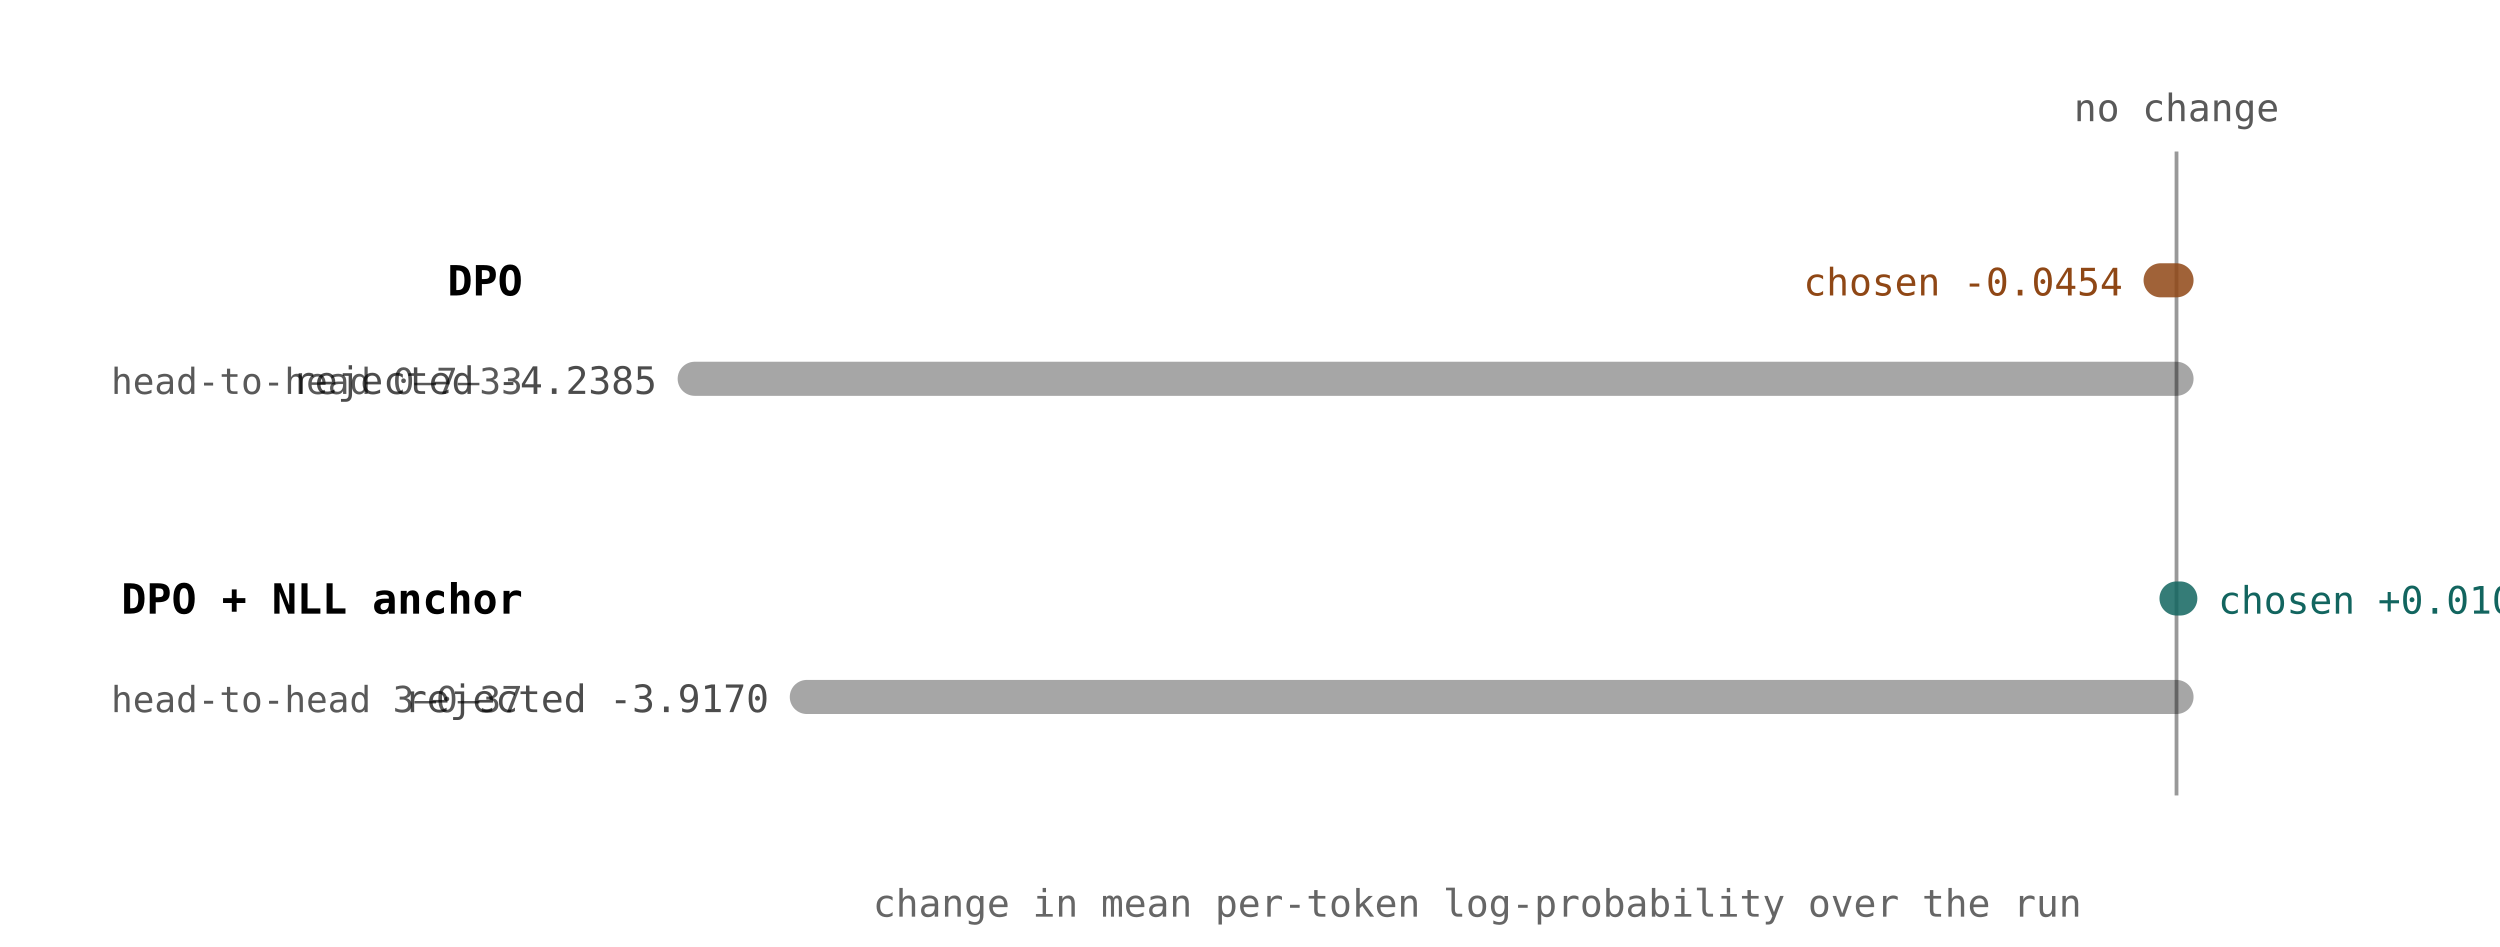
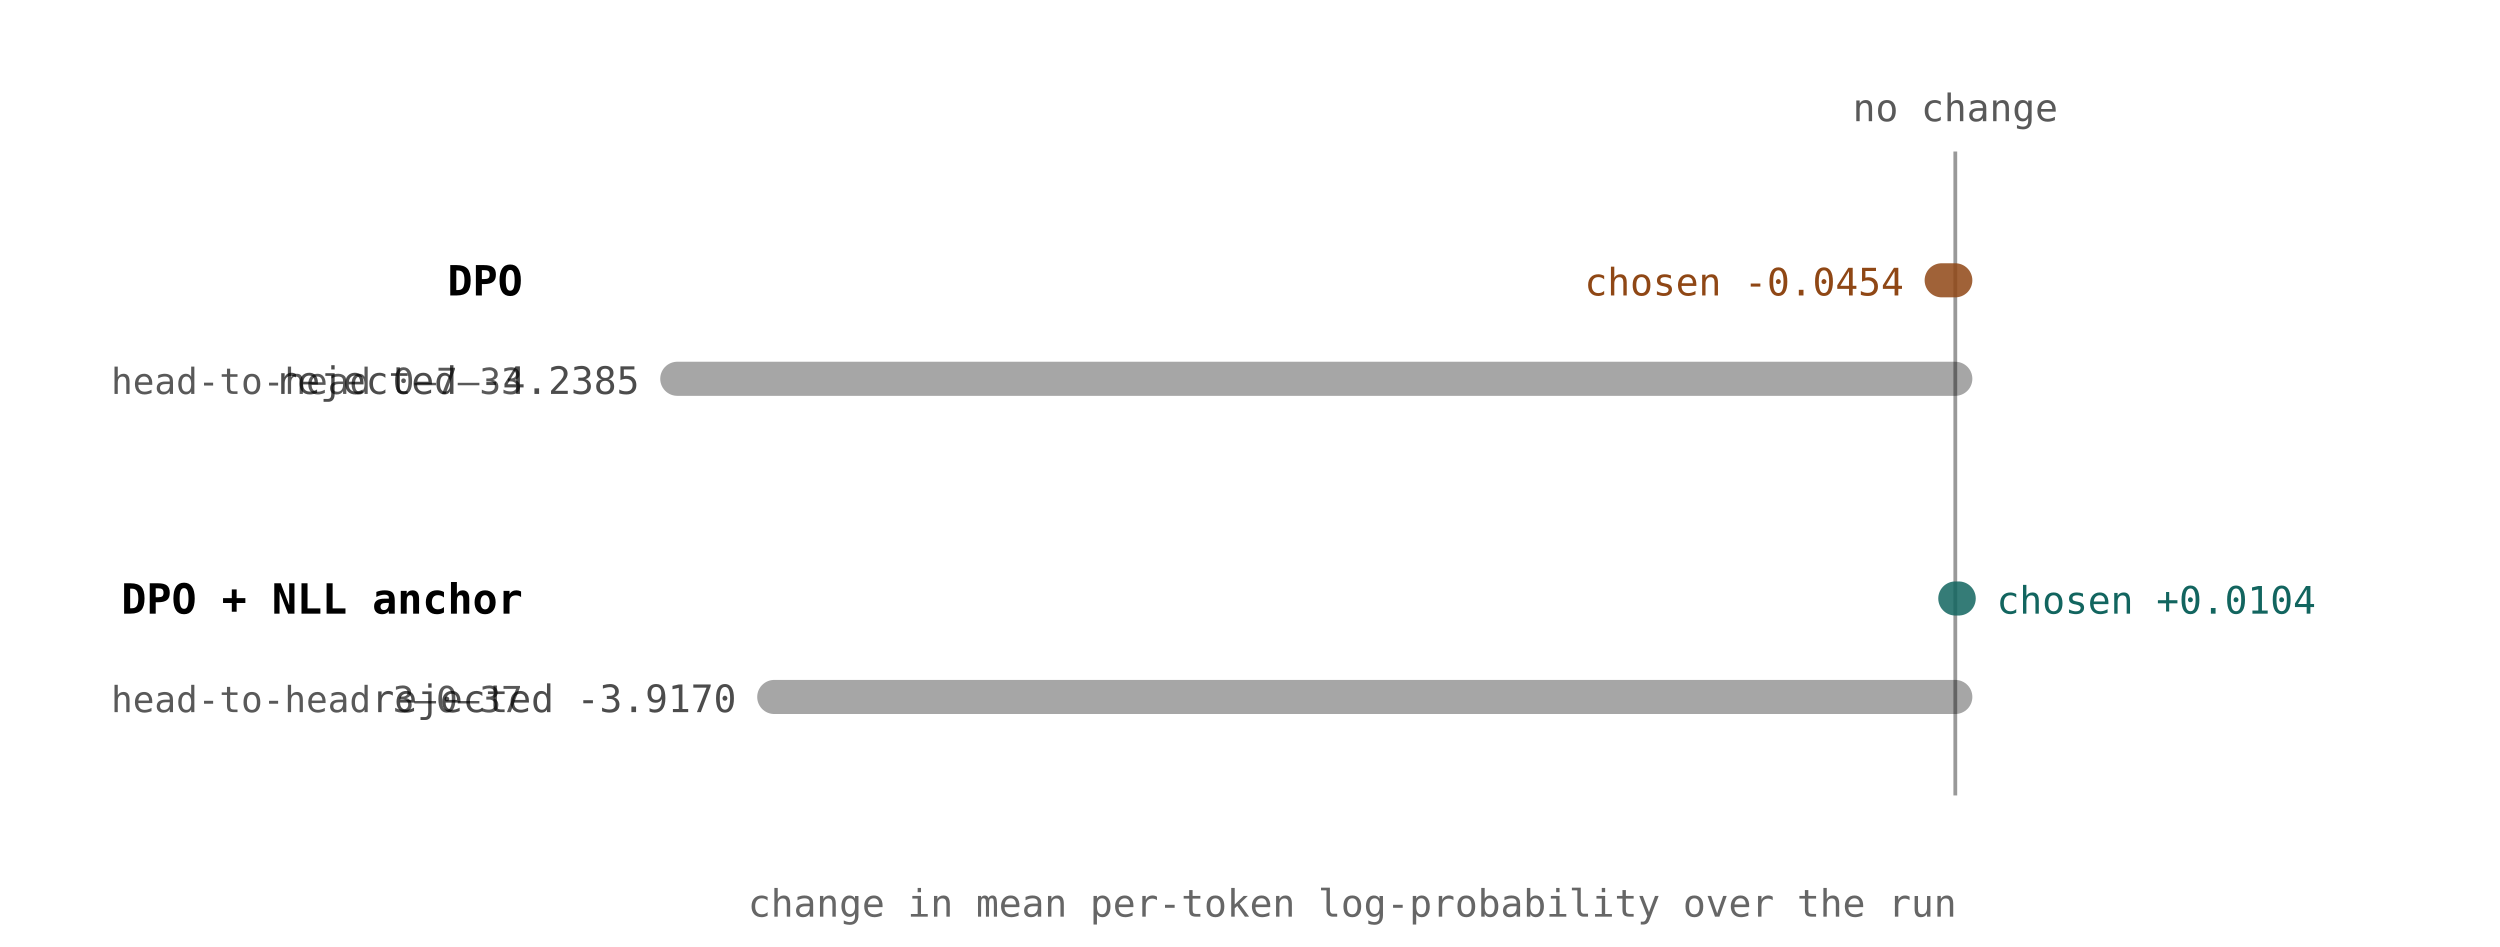
<svg viewBox="0 0 660 250" role="img" aria-label="DPO alone lowers the log-probability of both chosen and rejected responses; adding the NLL anchor raises the chosen one." style="width:100%;height:auto">
  <g font-family="ui-monospace, monospace" font-size="10" fill="currentColor">
-     <line x1="574.6" y1="40" x2="574.6" y2="210" stroke="currentColor" stroke-width="1" opacity=".4" />
-     <text x="574.6" y="32" text-anchor="middle" opacity=".65">no change</text>
+     <line x1="516.2" y1="40" x2="516.2" y2="210" stroke="currentColor" stroke-width="1" opacity=".4" />
+     <text x="516.2" y="32" text-anchor="middle" opacity=".65">no change</text>
    <text x="138" y="78" text-anchor="end" font-size="11" font-weight="600">DPO</text>
-     <line x1="574.6" y1="74.0" x2="570.4" y2="74.0" stroke="#8F4715" stroke-width="9" opacity=".85" stroke-linecap="round" />
-     <text x="560.4" y="78.0" text-anchor="end" font-size="10" fill="#8F4715">chosen -0.0454</text>
-     <line x1="574.6" y1="100.0" x2="183.4" y2="100.0" stroke="currentColor" stroke-width="9" opacity=".35" stroke-linecap="round" />
-     <text x="173.4" y="104.0" text-anchor="end" font-size="10" opacity=".7">rejected -4.2385</text>
+     <line x1="516.2" y1="74.0" x2="512.6" y2="74.0" stroke="#8F4715" stroke-width="9" opacity=".85" stroke-linecap="round" />
+     <text x="502.6" y="78.0" text-anchor="end" font-size="10" fill="#8F4715">chosen -0.0454</text>
+     <line x1="516.2" y1="100.0" x2="178.8" y2="100.0" stroke="currentColor" stroke-width="9" opacity=".35" stroke-linecap="round" />
+     <text x="168.8" y="104.0" text-anchor="end" font-size="10" opacity=".7">rejected -4.2385</text>
    <text x="138" y="104" text-anchor="end" font-size="9.5" opacity=".65">head-to-head 0–7–33</text>
    <text x="138" y="162" text-anchor="end" font-size="11" font-weight="600">DPO + NLL anchor</text>
-     <line x1="574.6" y1="158.0" x2="575.6" y2="158.0" stroke="#12655F" stroke-width="9" opacity=".85" stroke-linecap="round" />
-     <text x="585.6" y="162.0" text-anchor="start" font-size="10" fill="#12655F">chosen +0.0104</text>
-     <line x1="574.6" y1="184.0" x2="213.0" y2="184.0" stroke="currentColor" stroke-width="9" opacity=".35" stroke-linecap="round" />
-     <text x="203.0" y="188.0" text-anchor="end" font-size="10" opacity=".7">rejected -3.9170</text>
+     <line x1="516.2" y1="158.0" x2="517.1" y2="158.0" stroke="#12655F" stroke-width="9" opacity=".85" stroke-linecap="round" />
+     <text x="527.1" y="162.0" text-anchor="start" font-size="10" fill="#12655F">chosen +0.0104</text>
+     <line x1="516.2" y1="184.0" x2="204.4" y2="184.0" stroke="currentColor" stroke-width="9" opacity=".35" stroke-linecap="round" />
+     <text x="194.4" y="188.0" text-anchor="end" font-size="10" opacity=".7">rejected -3.9170</text>
    <text x="138" y="188" text-anchor="end" font-size="9.5" opacity=".65">head-to-head 3–0–37</text>
-     <text x="390" y="242" text-anchor="middle" opacity=".6">change in mean per-token log-probability over the run</text>
+     <text x="357" y="242" text-anchor="middle" opacity=".6">change in mean per-token log-probability over the run</text>
  </g>
</svg>
